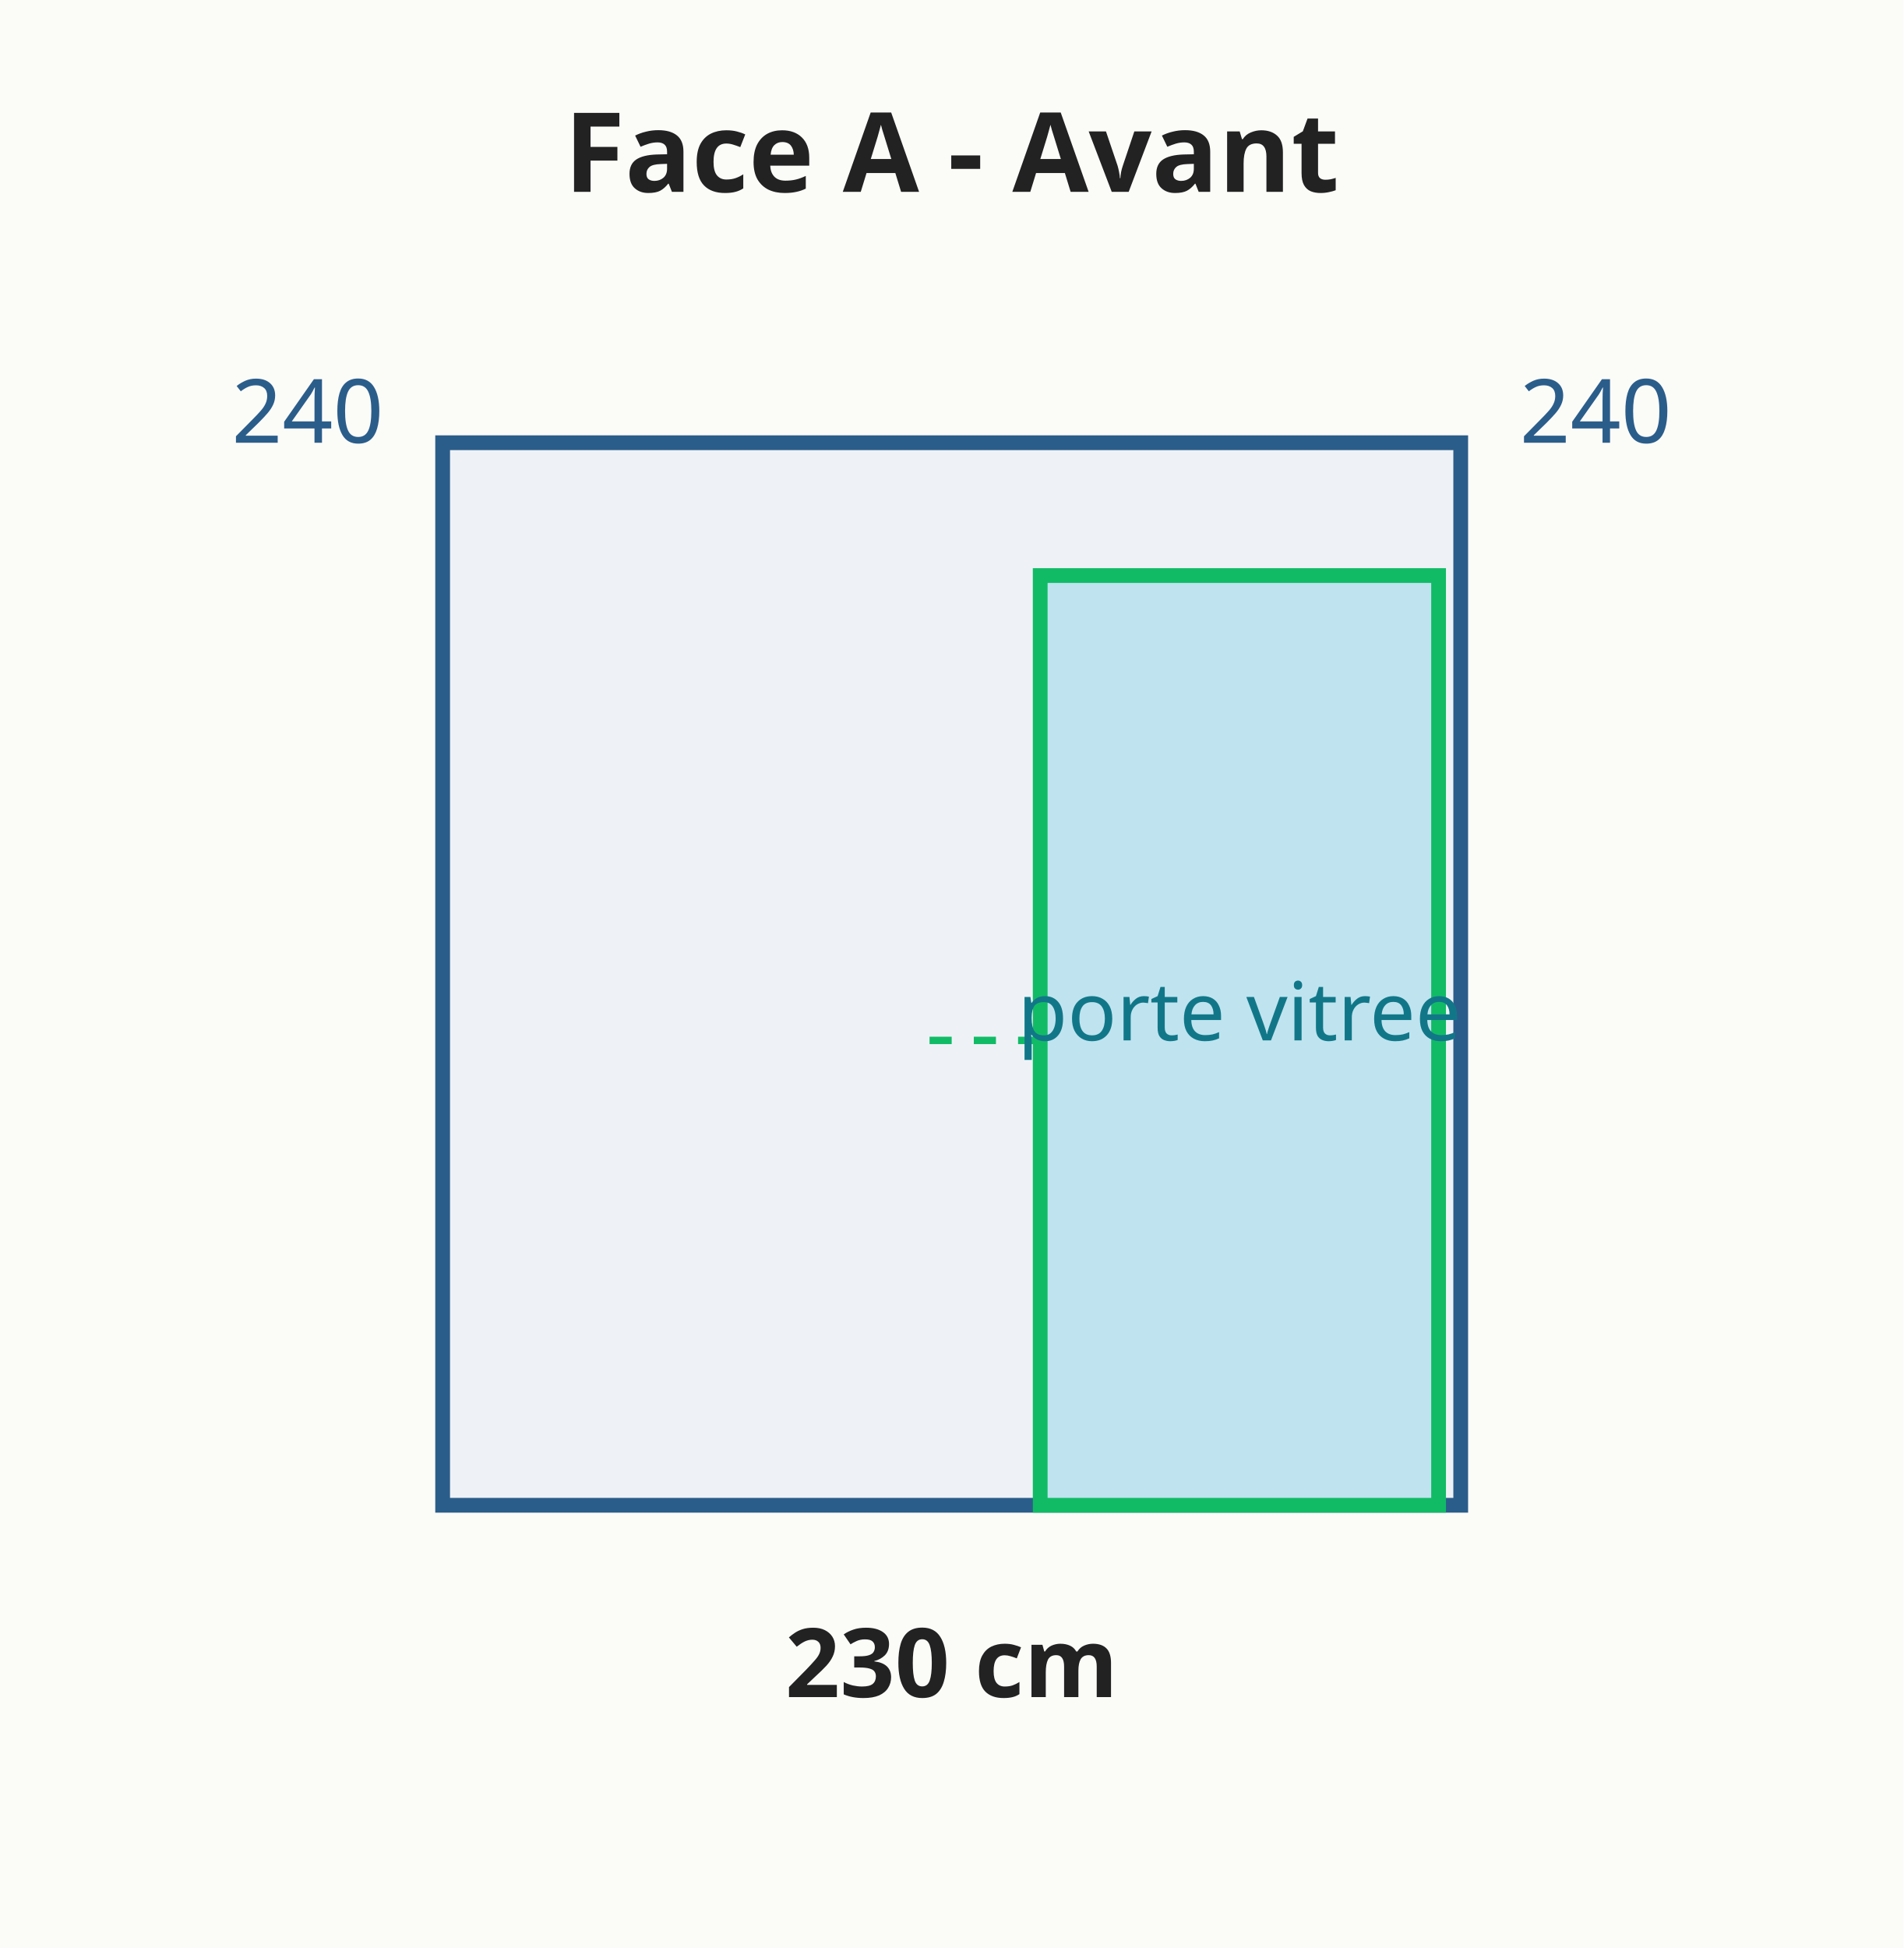
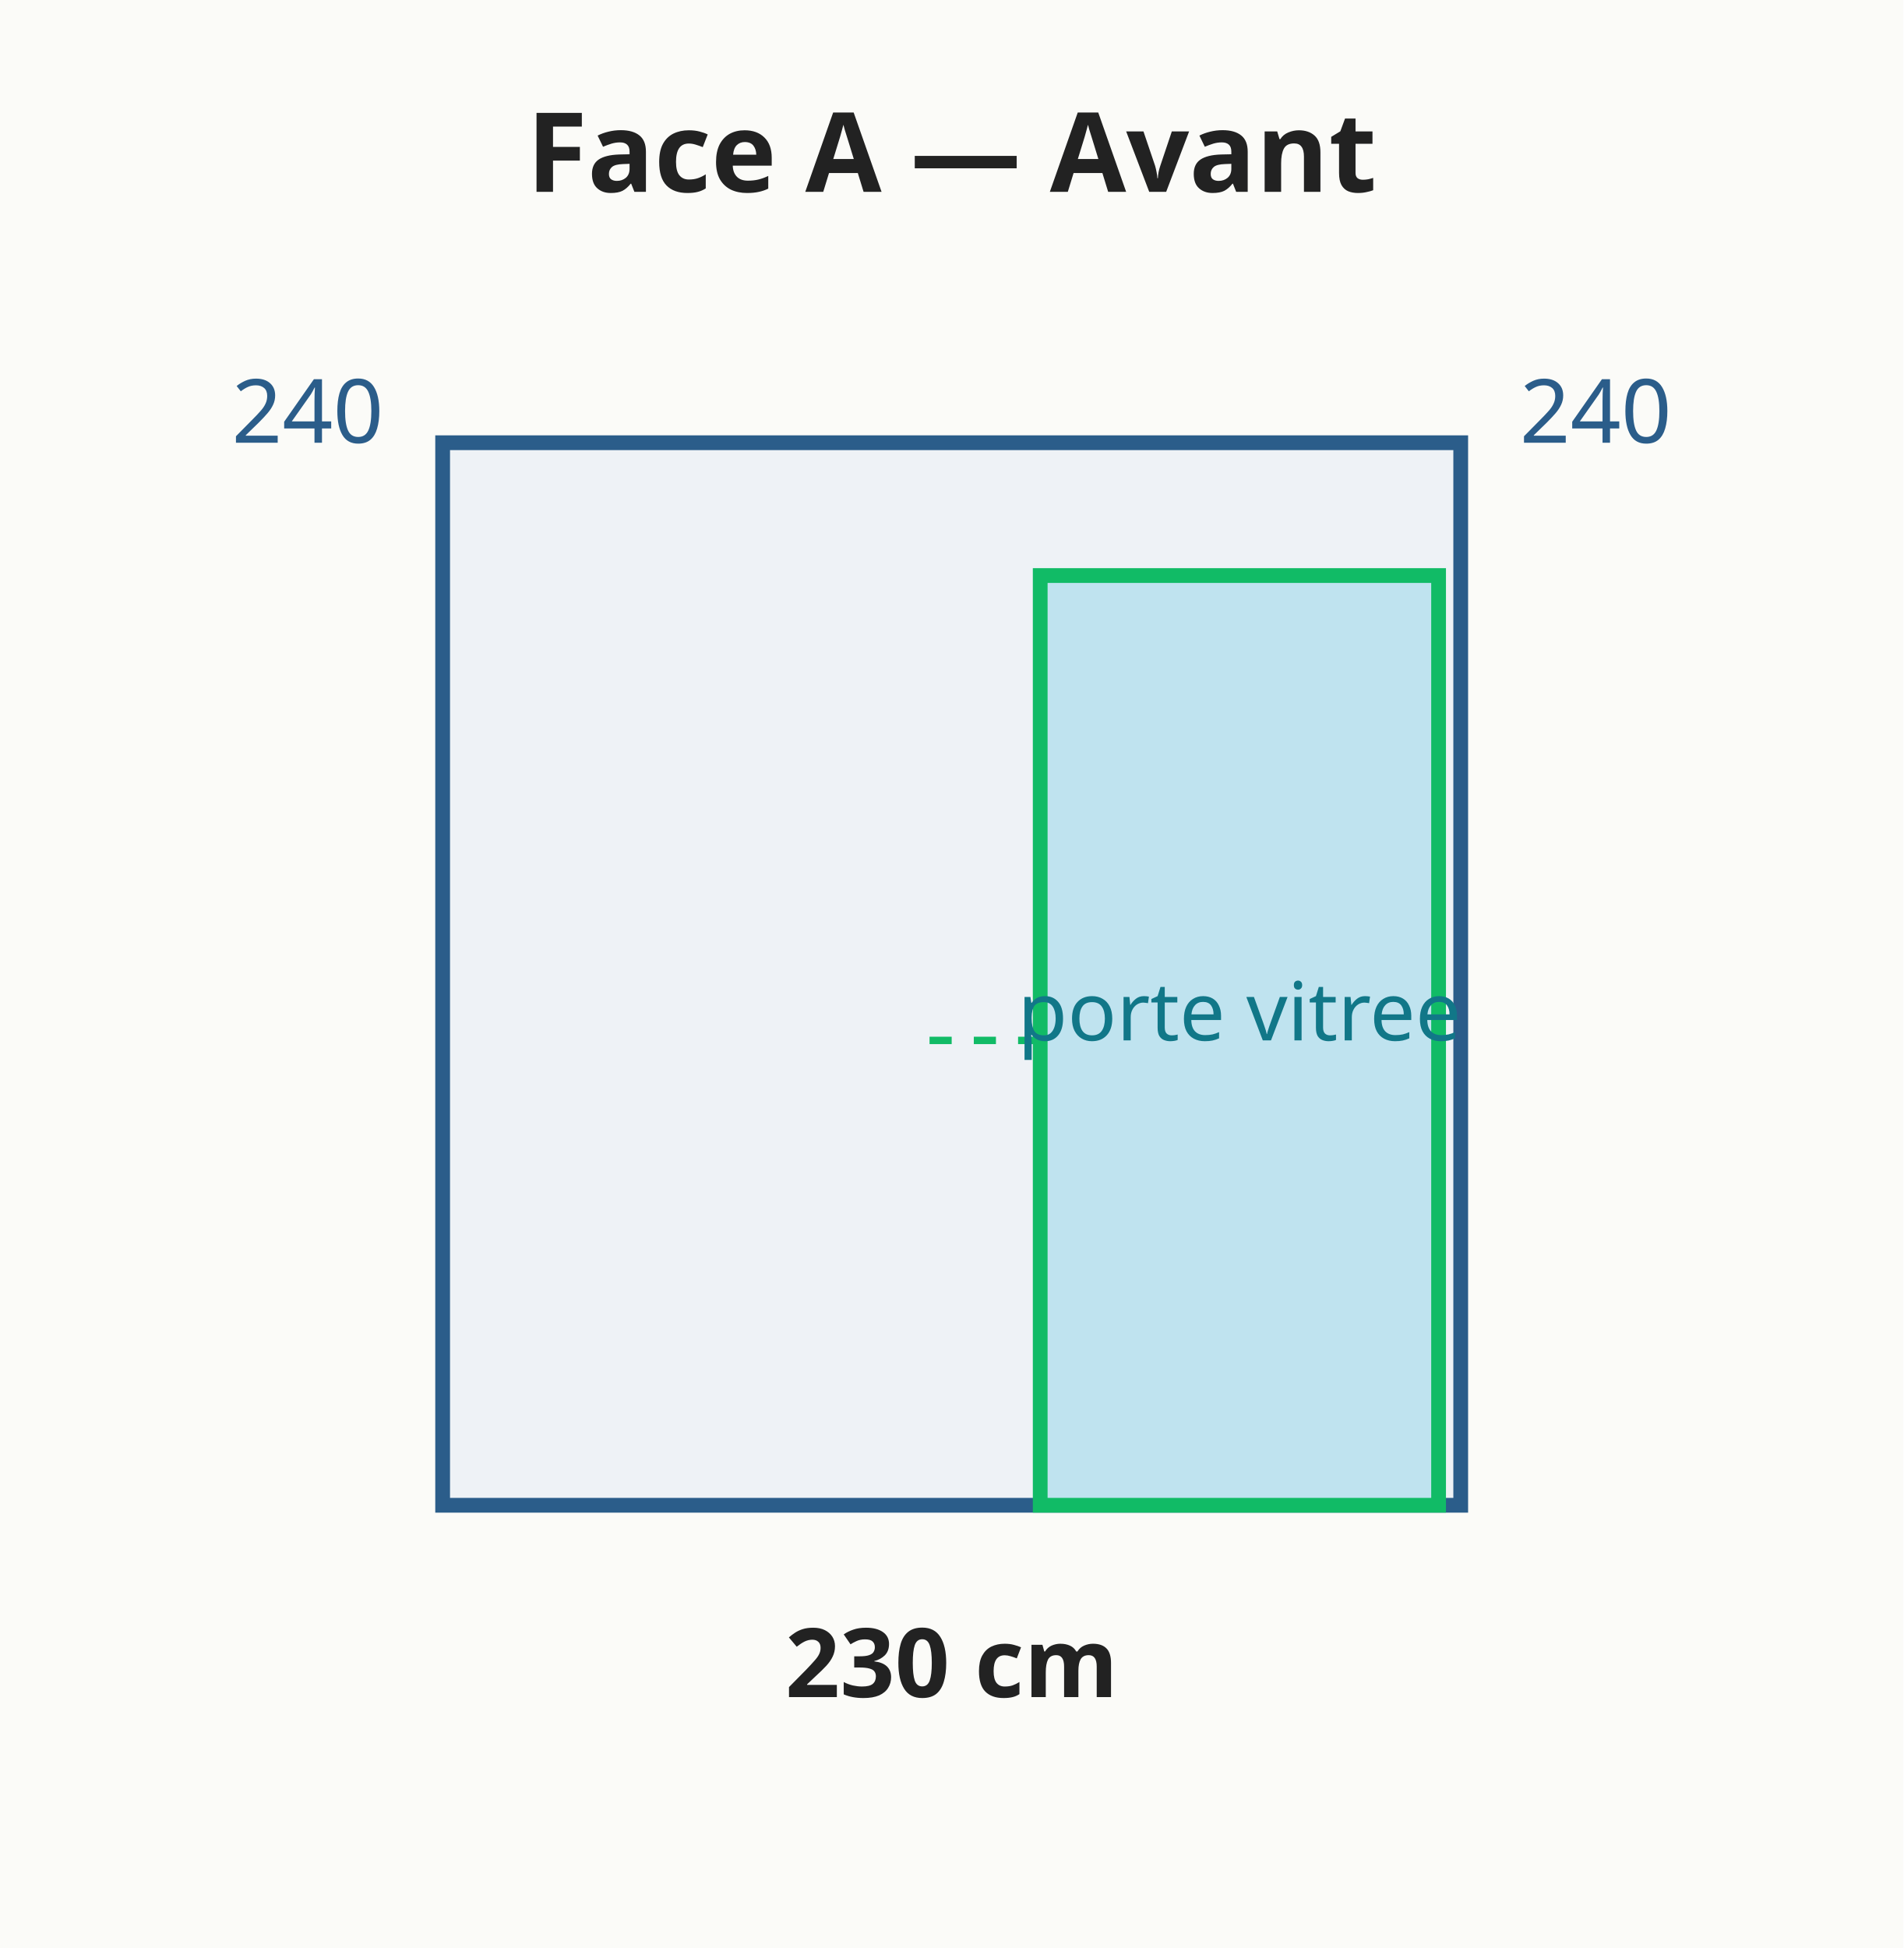
<svg xmlns="http://www.w3.org/2000/svg" viewBox="0 0 258 264" font-family="system-ui,sans-serif" font-size="13">
  <rect width="258" height="264" fill="#fbfbf8" />
  <polygon points="60.0,204.0 198.0,204.0 198.0,60.0 60.0,60.0" fill="#eef2f6" stroke="#2b5d8a" stroke-width="2" />
  <rect x="141.0" y="78.0" width="54.0" height="126.0" fill="#bfe3ef" stroke="#1b6" stroke-width="2" />
  <line x1="141.0" y1="141.0" x2="125.0" y2="141.0" stroke="#1b6" stroke-width="1" stroke-dasharray="3 3" />
  <text x="168.0" y="141.0" text-anchor="middle" fill="#178" font-size="11" font-weight="normal">porte vitree</text>
  <text x="129.0" y="230.0" text-anchor="middle" fill="#222" font-size="13" font-weight="bold">230 cm</text>
  <text x="52.0" y="60.0" text-anchor="end" fill="#2b5d8a" font-size="12" font-weight="normal">240</text>
  <text x="206.0" y="60.0" text-anchor="start" fill="#2b5d8a" font-size="12" font-weight="normal">240</text>
-   <text x="129.0" y="26.0" text-anchor="middle" fill="#222" font-size="15" font-weight="bold">Face A - Avant</text>
+   <text x="129.0" y="26.0" text-anchor="middle" fill="#222" font-size="15" font-weight="bold">Face A — Avant</text>
</svg>
